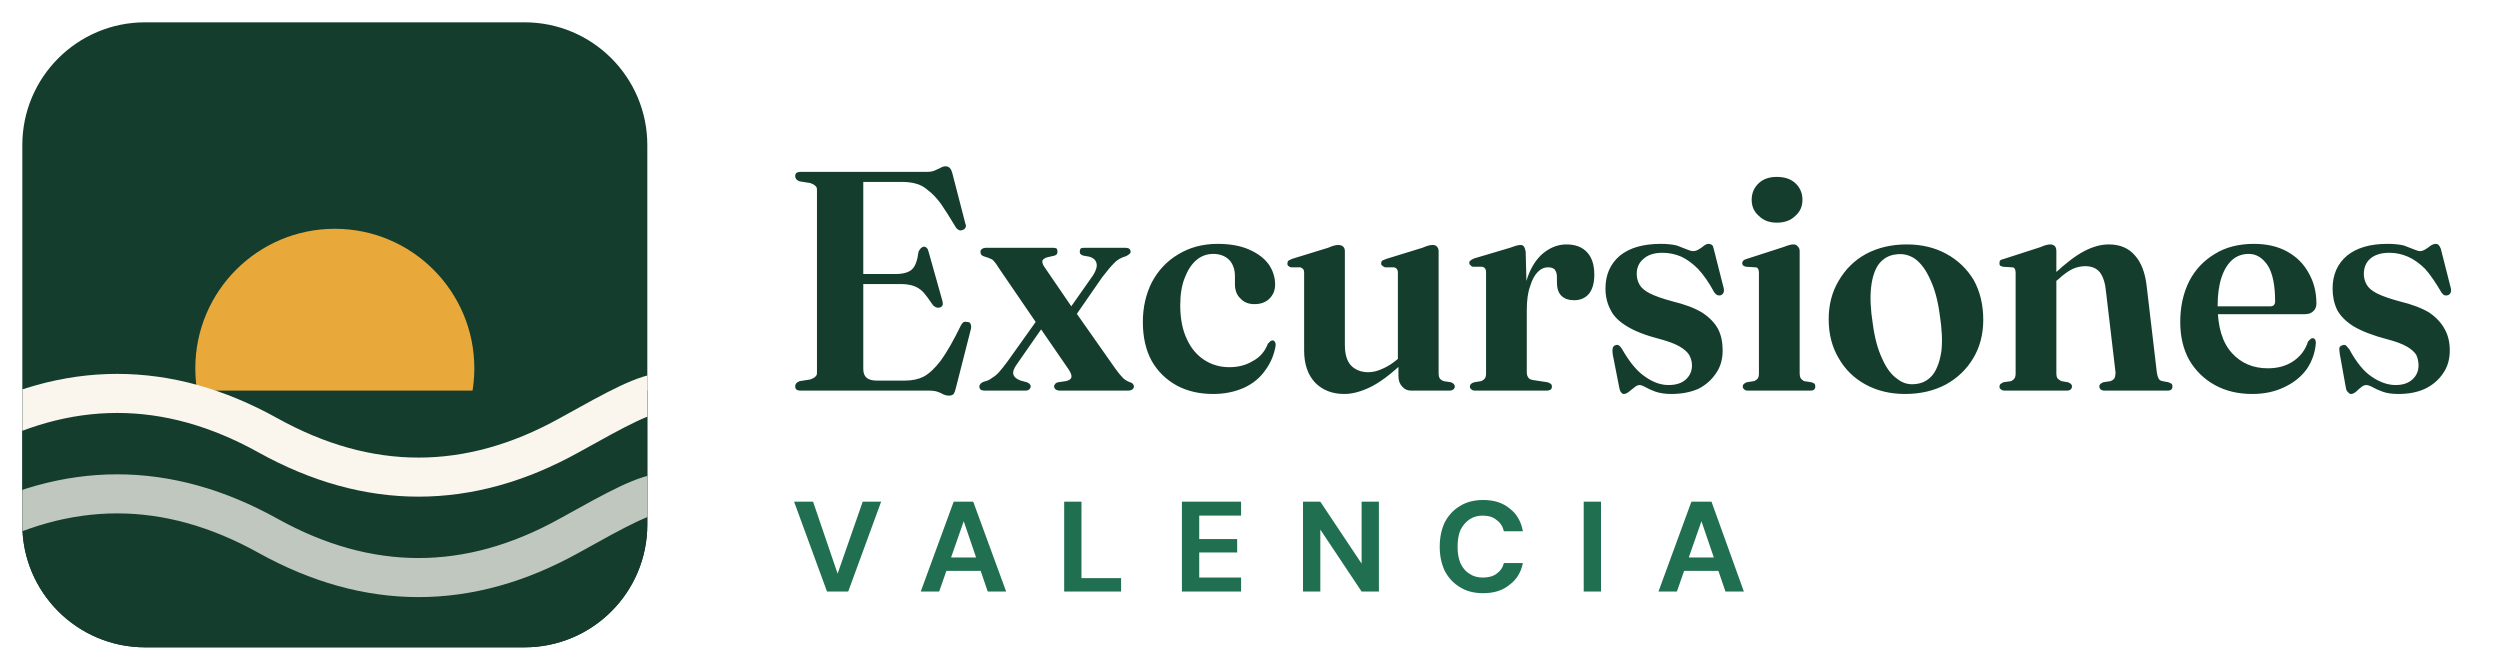
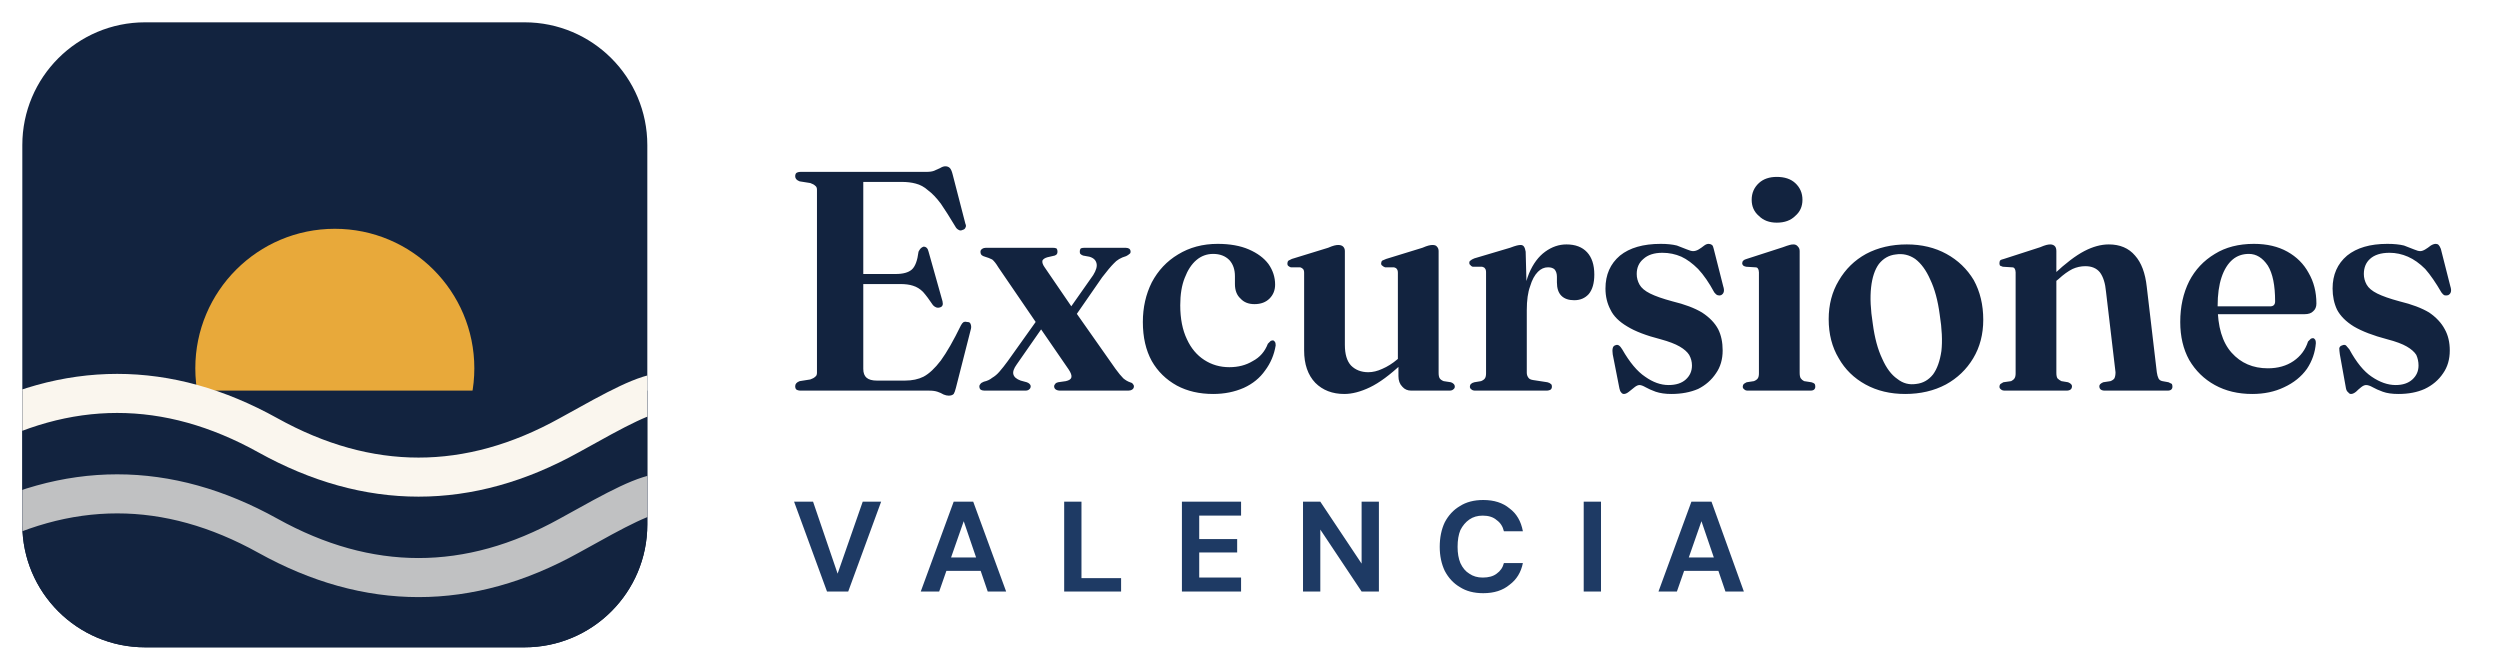
<svg xmlns="http://www.w3.org/2000/svg" viewBox="0 0 448 120" width="448" height="120" role="img" aria-label="Excursiones Valencia">
  <defs>
    <clipPath id="sello-c">
      <rect x="4" y="4" width="112" height="112" rx="22" />
    </clipPath>
  </defs>
-   <rect x="4" y="4" width="112" height="112" rx="22" fill="#143D2E" />
+   <rect x="4" y="4" width="112" height="112" rx="22" fill="#12233F" />
  <g clip-path="url(#sello-c)">
    <circle cx="60" cy="66" r="25" fill="#E8A93A" />
-     <rect x="0" y="70" width="120" height="50" fill="#143D2E" />
+     <rect x="0" y="70" width="120" height="50" fill="#12233F" />
    <path d="M-6 78 C 12 68, 30 68, 48 78 S 84 88, 102 78 S 120 68, 132 76" fill="none" stroke="#FAF6EE" stroke-width="7" stroke-linecap="round" />
    <path d="M-6 96 C 12 86, 30 86, 48 96 S 84 106, 102 96 S 120 86, 132 94" fill="none" stroke="#FAF6EE" stroke-width="7" stroke-linecap="round" opacity="0.75" />
  </g>
-   <path d="M152.3 50.9L152.3 49.1L160.5 49.1Q162.5 49.1 163.4 48.3Q164.3 47.5 164.6 45.1L164.6 45.1Q164.8 44.7 165.0 44.5Q165.2 44.3 165.5 44.2L165.5 44.2Q166.2 44.2 166.4 45.1L166.4 45.1L168.9 54.0Q169.0 54.5 168.9 54.7Q168.8 55.0 168.4 55.1L168.4 55.1Q168.1 55.2 167.8 55.1Q167.5 55.0 167.2 54.7L167.2 54.7Q166.2 53.2 165.4 52.3Q164.6 51.5 163.6 51.2Q162.7 50.9 161.3 50.9L161.3 50.9L152.3 50.9ZM142.5 31.6L142.5 31.6Q142.5 31.2 142.7 31.0Q143.0 30.8 143.5 30.8L143.5 30.8L166.0 30.8Q166.9 30.8 167.4 30.6Q168.0 30.3 168.5 30.1Q169.0 29.8 169.4 29.8L169.4 29.8Q169.9 29.8 170.2 30.1Q170.5 30.4 170.7 31.2L170.7 31.2L173.0 40.1Q173.2 40.5 173.0 40.8Q172.9 41.1 172.5 41.2L172.5 41.2Q172.1 41.4 171.8 41.2Q171.4 41.0 171.2 40.6L171.2 40.6Q169.7 38.1 168.6 36.5Q167.4 34.9 166.3 34.1Q165.3 33.2 164.1 32.9Q163.0 32.6 161.6 32.6L161.6 32.6L154.7 32.6L154.7 66.1Q154.7 67.2 155.3 67.7Q155.9 68.2 157.1 68.2L157.1 68.2L162.2 68.2Q164.1 68.2 165.5 67.5Q167.0 66.7 168.6 64.6Q170.2 62.4 172.2 58.3L172.2 58.3Q172.4 57.9 172.7 57.7Q173.0 57.6 173.3 57.7L173.3 57.7Q173.8 57.7 173.9 58.0Q174.1 58.4 174.0 58.9L174.0 58.9L171.3 69.5Q171.1 70.3 170.9 70.6Q170.6 70.9 170.0 70.9L170.0 70.9Q169.6 70.9 169.1 70.7Q168.6 70.4 168.0 70.2Q167.4 70 166.5 70L166.5 70L143.5 70Q143.0 70 142.7 69.8Q142.5 69.6 142.5 69.2L142.5 69.2Q142.5 68.6 143.3 68.3L143.3 68.3L145.2 68.0Q145.8 67.8 146.1 67.5Q146.4 67.3 146.4 66.8L146.4 66.8L146.4 34.0Q146.4 33.5 146.1 33.3Q145.8 33.0 145.2 32.8L145.2 32.8L143.3 32.5Q142.5 32.2 142.5 31.6ZM180.6 64.7L186.3 56.7L187.7 57.4L182.2 65.3Q181.4 66.4 181.6 67.1Q181.8 67.8 182.9 68.2L182.9 68.2L184.0 68.5Q184.3 68.6 184.5 68.8Q184.7 69.0 184.7 69.2L184.7 69.2Q184.7 69.6 184.4 69.8Q184.2 70.0 183.7 70.0L183.7 70.0L176.4 70.0Q176.0 70.0 175.7 69.8Q175.5 69.6 175.5 69.2L175.5 69.2Q175.5 69.0 175.7 68.8Q175.8 68.6 176.3 68.4L176.3 68.4Q177.2 68.2 177.8 67.7Q178.5 67.3 179.1 66.6Q179.8 65.8 180.6 64.7L180.6 64.7ZM187.2 47.9L187.2 47.9L192.6 55.8L192.8 56.0L199.9 66.1Q200.7 67.2 201.3 67.8Q201.9 68.3 202.5 68.5L202.5 68.5Q202.9 68.6 203.0 68.8Q203.2 69.0 203.2 69.2L203.2 69.2Q203.2 69.6 202.9 69.8Q202.6 70 202.2 70L202.2 70L190.0 70Q189.5 70 189.2 69.8Q188.9 69.6 188.9 69.2L188.9 69.2Q188.9 69.0 189.1 68.8Q189.2 68.6 189.6 68.5L189.6 68.5L191.0 68.3Q191.9 68.1 192.0 67.6Q192.1 67.1 191.5 66.2L191.5 66.2L186.0 58.2L185.8 58.0L178.9 47.9Q178.3 46.9 177.8 46.5Q177.2 46.2 176.5 46.0L176.5 46.0Q176.1 45.9 175.9 45.7Q175.7 45.5 175.7 45.1L175.7 45.1Q175.7 44.8 176.0 44.6Q176.3 44.4 176.7 44.4L176.7 44.4L188.6 44.4Q189 44.4 189.3 44.5Q189.5 44.7 189.5 45.1L189.5 45.1Q189.5 45.4 189.4 45.5Q189.3 45.7 189.0 45.8L189.0 45.8L187.7 46.1Q187.0 46.3 186.8 46.7Q186.7 47.2 187.2 47.9ZM197.5 49.7L192.1 57.5L190.7 56.7L195.9 49.3Q196.7 48.0 196.5 47.2Q196.3 46.3 195.2 46.0L195.2 46.0L194.1 45.8Q193.8 45.7 193.6 45.5Q193.5 45.4 193.5 45.1L193.5 45.1Q193.5 44.7 193.7 44.5Q194.0 44.4 194.4 44.4L194.4 44.4L201.7 44.4Q202.1 44.4 202.4 44.6Q202.6 44.8 202.6 45.1L202.6 45.1Q202.6 45.4 202.4 45.5Q202.2 45.7 201.8 45.9L201.8 45.9Q200.4 46.3 199.6 47.2Q198.8 48.0 197.5 49.7L197.5 49.7ZM228.5 51.0L228.5 51.0Q228.5 52.5 227.5 53.5Q226.5 54.5 224.8 54.5L224.8 54.5Q223.2 54.5 222.3 53.5Q221.3 52.6 221.3 50.9L221.3 50.9L221.3 49.5Q221.3 47.7 220.3 46.6Q219.2 45.5 217.4 45.5L217.4 45.5Q215.7 45.5 214.4 46.6Q213.1 47.7 212.3 49.8Q211.5 51.8 211.5 54.7L211.5 54.7Q211.5 58.3 212.7 60.8Q213.8 63.2 215.8 64.5Q217.8 65.8 220.3 65.8L220.3 65.8Q222.7 65.8 224.5 64.7Q226.4 63.7 227.2 61.6L227.2 61.6Q227.5 61.3 227.7 61.1Q227.9 61.0 228.1 61.0L228.1 61.0Q228.3 61.0 228.5 61.3Q228.6 61.5 228.6 61.9L228.6 61.9Q228.2 64.4 226.7 66.4Q225.3 68.4 222.9 69.5Q220.4 70.6 217.4 70.6L217.4 70.6Q213.7 70.6 210.9 69.1Q208.0 67.5 206.4 64.7Q204.8 61.8 204.8 57.7L204.8 57.7Q204.8 53.8 206.4 50.6Q208.1 47.4 211.1 45.6Q214.2 43.7 218.2 43.7L218.2 43.7Q221.5 43.7 223.8 44.7Q226.1 45.7 227.3 47.3Q228.5 49.0 228.5 51.0ZM250.6 67.4L250.6 67.4L250.6 65.0L250.5 64.9L250.5 48.9Q250.5 48.4 250.3 48.2Q250.2 48.0 249.8 47.9L249.8 47.9L248.2 47.9Q247.9 47.8 247.7 47.6Q247.5 47.5 247.5 47.2L247.5 47.2Q247.5 46.9 247.7 46.7Q247.9 46.6 248.4 46.4L248.4 46.4L254.9 44.4Q255.6 44.1 256.0 44.0Q256.4 43.9 256.7 43.9L256.7 43.9Q257.3 43.9 257.5 44.2Q257.8 44.5 257.8 45.0L257.8 45.0L257.8 66.8Q257.8 67.5 258.0 67.8Q258.2 68.1 258.7 68.3L258.7 68.3L260.0 68.5Q260.3 68.6 260.5 68.8Q260.7 69.0 260.7 69.3L260.7 69.3Q260.7 69.6 260.4 69.8Q260.2 70 259.7 70L259.7 70L252.9 70Q251.9 70 251.3 69.3Q250.6 68.6 250.6 67.4ZM233.7 62.8L233.7 62.8L233.7 48.9Q233.7 48.4 233.5 48.2Q233.3 48.0 233.0 47.9L233.0 47.9L231.3 47.9Q231 47.8 230.8 47.6Q230.7 47.5 230.7 47.2L230.7 47.2Q230.7 46.9 230.9 46.7Q231.1 46.6 231.5 46.4L231.5 46.4L238 44.4Q238.7 44.1 239.1 44.0Q239.5 43.9 239.8 43.9L239.8 43.9Q240.4 43.9 240.7 44.2Q241.0 44.5 241.0 45.0L241.0 45.0L241.0 61.8Q241.0 64.3 242.1 65.5Q243.3 66.7 245.2 66.7L245.2 66.7Q246.4 66.7 247.7 66.1Q249.1 65.5 250.4 64.4L250.4 64.4L251.5 63.4L252.3 64.3L251.2 65.2Q248.0 68.2 245.5 69.4Q243.0 70.6 240.9 70.6L240.9 70.6Q237.7 70.6 235.7 68.6Q233.7 66.5 233.7 62.8ZM273.6 55.6L272.9 55.6Q272.9 51.7 274.0 49.0Q275.1 46.4 276.9 45.1Q278.7 43.8 280.7 43.8L280.7 43.8Q283.1 43.8 284.4 45.2Q285.7 46.6 285.7 49.2L285.7 49.2Q285.7 51.5 284.7 52.7Q283.7 53.8 282.1 53.8L282.1 53.8Q280.6 53.8 279.8 53.0Q279.0 52.2 279.0 50.6L279.0 50.6L279.0 49.6Q279.0 48.8 278.6 48.3Q278.2 47.9 277.4 47.9L277.4 47.9Q276.4 47.9 275.6 48.7Q274.7 49.6 274.2 51.3Q273.6 52.9 273.6 55.6L273.6 55.6ZM273.4 45.1L273.4 45.1L273.6 52.8L273.6 66.8Q273.6 67.3 273.9 67.7Q274.1 68.0 274.7 68.1L274.7 68.1L277.3 68.5Q277.7 68.6 277.9 68.8Q278.1 68.9 278.1 69.3L278.1 69.3Q278.1 69.6 277.9 69.8Q277.6 70 277.1 70L277.1 70L264.4 70Q263.9 70 263.7 69.8Q263.4 69.6 263.4 69.3L263.4 69.3Q263.4 69.0 263.6 68.8Q263.8 68.6 264.2 68.5L264.2 68.5L265.4 68.3Q265.9 68.1 266.1 67.8Q266.3 67.5 266.3 66.9L266.3 66.9L266.3 48.8Q266.3 48.3 266.1 48.1Q266.0 47.9 265.6 47.8L265.6 47.8L263.9 47.8Q263.6 47.7 263.5 47.5Q263.3 47.4 263.3 47.1L263.3 47.1Q263.3 46.8 263.5 46.7Q263.7 46.5 264.2 46.3L264.2 46.3L270.6 44.4Q271.4 44.1 271.8 44.0Q272.2 43.9 272.5 43.9L272.5 43.9Q272.9 43.9 273.1 44.2Q273.3 44.5 273.4 45.1ZM299.0 69.0L299.0 69.0Q301.0 69.0 302.1 68.0Q303.2 67.0 303.2 65.5L303.2 65.5Q303.2 64.5 302.7 63.6Q302.2 62.8 301.0 62.1Q299.8 61.4 297.6 60.8L297.6 60.8Q293.7 59.8 291.6 58.5Q289.4 57.2 288.6 55.5Q287.7 53.8 287.7 51.7L287.7 51.7Q287.7 48.0 290.3 45.8Q292.9 43.7 297.6 43.7L297.6 43.7Q299.3 43.7 300.5 44.0Q301.6 44.4 302.3 44.7Q303.0 45.0 303.4 45.0L303.4 45.0Q303.9 45.0 304.4 44.7Q304.9 44.4 305.4 44.0Q305.8 43.7 306.2 43.7L306.2 43.7Q306.5 43.7 306.8 43.9Q307.0 44.1 307.1 44.6L307.1 44.6L308.8 51.3Q309.0 51.9 308.9 52.3Q308.8 52.7 308.4 52.9L308.4 52.9Q308.1 53.0 307.8 52.9Q307.5 52.8 307.2 52.4L307.2 52.4Q305.8 49.8 304.3 48.2Q302.8 46.7 301.3 46.0Q299.7 45.3 297.9 45.3L297.9 45.3Q295.7 45.3 294.5 46.4Q293.3 47.4 293.3 49.1L293.3 49.1Q293.3 50.1 293.8 51.0Q294.3 51.9 295.7 52.6Q297.1 53.3 299.7 54.0L299.7 54.0Q303.0 54.8 305.0 56.0Q307.0 57.3 307.9 59.0Q308.7 60.6 308.7 62.8L308.7 62.8Q308.7 65.2 307.5 66.9Q306.3 68.7 304.3 69.7Q302.2 70.6 299.5 70.6L299.5 70.6Q297.9 70.6 296.7 70.2Q295.6 69.8 294.9 69.4Q294.2 69.0 293.8 69.0L293.8 69.0Q293.4 69.0 292.9 69.4Q292.4 69.8 291.9 70.2Q291.4 70.6 291.0 70.6L291.0 70.6Q290.7 70.6 290.5 70.3Q290.3 70.1 290.2 69.6L290.2 69.6L289.0 63.5Q288.9 62.8 289.0 62.4Q289.1 62.0 289.4 61.9L289.4 61.9Q289.8 61.7 290.1 61.9Q290.4 62.1 290.7 62.6L290.7 62.6Q292.7 66.1 294.8 67.5Q296.9 69.0 299.0 69.0ZM322.5 45.0L322.5 45.0L322.5 66.8Q322.5 67.5 322.7 67.8Q322.9 68.1 323.3 68.3L323.3 68.3L324.6 68.5Q325.0 68.6 325.2 68.8Q325.3 69.0 325.3 69.3L325.3 69.3Q325.3 69.6 325.1 69.8Q324.9 70 324.4 70L324.4 70L313.2 70Q312.8 70 312.6 69.8Q312.3 69.6 312.3 69.3L312.3 69.3Q312.3 69.0 312.5 68.8Q312.6 68.7 313.0 68.5L313.0 68.5L314.3 68.3Q314.8 68.1 315.0 67.8Q315.2 67.5 315.2 66.9L315.2 66.9L315.2 48.8Q315.2 48.4 315.0 48.1Q314.9 47.9 314.5 47.9L314.5 47.9L312.9 47.8Q312.5 47.7 312.4 47.6Q312.2 47.4 312.2 47.2L312.2 47.2Q312.2 46.9 312.4 46.7Q312.6 46.5 313.0 46.4L313.0 46.4L319.5 44.3Q320.3 44.0 320.7 43.9Q321.0 43.8 321.4 43.8L321.4 43.8Q321.9 43.8 322.2 44.2Q322.5 44.5 322.5 45.0ZM318.4 39.9L318.4 39.9Q316.4 39.9 315.2 38.7Q313.9 37.6 313.9 35.8L313.9 35.8Q313.9 34.0 315.2 32.8Q316.4 31.7 318.4 31.7L318.4 31.7Q320.5 31.7 321.7 32.8Q323.0 34.0 323.0 35.8L323.0 35.8Q323.0 37.6 321.7 38.7Q320.5 39.9 318.4 39.9ZM341.7 43.8L341.7 43.8Q345.7 43.8 348.8 45.5Q351.9 47.2 353.7 50.2Q355.4 53.3 355.4 57.3L355.4 57.3Q355.4 61.2 353.6 64.2Q351.8 67.2 348.7 68.9Q345.5 70.6 341.4 70.6L341.4 70.6Q337.4 70.6 334.3 68.9Q331.2 67.2 329.5 64.2Q327.7 61.2 327.7 57.2L327.7 57.2Q327.7 53.3 329.5 50.3Q331.3 47.2 334.4 45.5Q337.6 43.8 341.7 43.8ZM343.4 68.8L343.4 68.8Q345.2 68.6 346.4 67.1Q347.5 65.6 347.9 62.9Q348.2 60.2 347.6 56.4L347.6 56.4Q347.1 52.6 345.9 50.1Q344.8 47.6 343.2 46.4Q341.6 45.3 339.7 45.6L339.7 45.6Q337.9 45.8 336.7 47.3Q335.6 48.8 335.3 51.5Q335.0 54.2 335.6 58.0L335.6 58.0Q336.1 61.8 337.3 64.3Q338.4 66.8 340.0 67.9Q341.5 69.1 343.4 68.8ZM368.5 45.0L368.5 45.0L368.5 66.8Q368.5 67.5 368.7 67.8Q369.0 68.1 369.4 68.3L369.4 68.3L370.6 68.5Q371.3 68.8 371.3 69.2L371.3 69.2Q371.3 70 370.3 70L370.3 70L359.3 70Q358.8 70 358.6 69.8Q358.3 69.6 358.3 69.3L358.3 69.3Q358.3 69.0 358.5 68.8Q358.7 68.7 359.0 68.5L359.0 68.5L360.4 68.3Q360.8 68.1 361.0 67.8Q361.2 67.5 361.2 66.9L361.2 66.9L361.2 48.8Q361.2 48.4 361.0 48.1Q360.9 47.9 360.5 47.9L360.5 47.9L358.9 47.8Q358.6 47.7 358.4 47.6Q358.3 47.4 358.3 47.2L358.3 47.2Q358.3 46.9 358.4 46.7Q358.6 46.5 359.1 46.4L359.1 46.4L365.6 44.3Q366.3 44.0 366.7 43.9Q367.1 43.8 367.4 43.8L367.4 43.8Q368.0 43.8 368.3 44.2Q368.5 44.5 368.5 45.0ZM368.9 50.0L367.8 50.9L367.0 50.0L368.1 49.1Q371.2 46.2 373.5 45.0Q375.8 43.8 377.9 43.8L377.9 43.8Q380.9 43.8 382.6 45.8Q384.3 47.7 384.7 51.4L384.7 51.4L386.5 66.7Q386.6 67.4 386.8 67.8Q387.0 68.2 387.5 68.3L387.5 68.3L388.6 68.5Q389.0 68.7 389.2 68.8Q389.3 69.0 389.3 69.3L389.3 69.3Q389.3 69.6 389.1 69.8Q388.9 70 388.4 70L388.4 70L377.2 70Q376.2 70 376.2 69.2L376.2 69.2Q376.2 68.8 376.9 68.5L376.9 68.5L378.2 68.3Q378.7 68.1 378.9 67.8Q379.1 67.4 379.1 66.7L379.1 66.7L377.4 52.3Q377.2 50.0 376.3 48.8Q375.4 47.7 373.7 47.7L373.7 47.7Q372.5 47.7 371.4 48.2Q370.2 48.8 368.9 50.0L368.9 50.0ZM415.1 54.4L415.1 54.4Q415.1 55.3 414.5 55.8Q414.0 56.3 413.0 56.3L413.0 56.3L395.6 56.3L395.6 54.9L406.8 54.9Q407.7 54.9 407.7 54.0L407.7 54.0Q407.7 49.7 406.4 47.6Q405.0 45.5 403.0 45.5L403.0 45.5Q401.3 45.5 400.1 46.5Q398.8 47.6 398.1 49.7Q397.4 51.8 397.4 54.8L397.4 54.8Q397.4 60.4 399.9 63.2Q402.4 66.0 406.4 66.0L406.4 66.0Q409.1 66.0 411.0 64.7Q412.9 63.4 413.6 61.2L413.6 61.2Q413.9 60.9 414.1 60.7Q414.3 60.6 414.5 60.6L414.5 60.6Q414.7 60.6 414.9 60.9Q415.0 61.1 415.0 61.5L415.0 61.5Q414.8 64.0 413.4 66.1Q411.9 68.2 409.3 69.4Q406.8 70.6 403.6 70.6L403.6 70.6Q399.8 70.6 396.9 69.0Q394.0 67.4 392.3 64.5Q390.7 61.6 390.7 57.7L390.7 57.7Q390.7 53.6 392.3 50.4Q393.9 47.3 396.9 45.5Q399.8 43.7 403.9 43.7L403.9 43.7Q407.4 43.7 409.9 45.1Q412.4 46.5 413.7 48.9Q415.1 51.3 415.1 54.4ZM429.3 69.0L429.3 69.0Q431.2 69.0 432.3 68.0Q433.4 67.0 433.4 65.5L433.4 65.5Q433.4 64.5 433.0 63.6Q432.5 62.8 431.3 62.1Q430.1 61.4 427.8 60.8L427.8 60.8Q424.0 59.8 421.8 58.5Q419.7 57.2 418.8 55.5Q418.0 53.8 418.0 51.7L418.0 51.7Q418.0 48.0 420.6 45.8Q423.2 43.7 427.8 43.7L427.8 43.7Q429.6 43.7 430.8 44.0Q431.9 44.4 432.6 44.7Q433.3 45.0 433.7 45.0L433.7 45.0Q434.1 45.0 434.6 44.7Q435.1 44.4 435.6 44.0Q436.1 43.7 436.5 43.7L436.5 43.7Q436.8 43.7 437.0 43.9Q437.2 44.1 437.4 44.6L437.4 44.6L439.1 51.3Q439.3 51.9 439.2 52.3Q439.1 52.7 438.7 52.9L438.7 52.9Q438.3 53.0 438.0 52.9Q437.8 52.8 437.5 52.4L437.5 52.4Q436.0 49.8 434.6 48.2Q433.1 46.7 431.5 46.0Q429.9 45.3 428.2 45.3L428.2 45.3Q425.9 45.3 424.7 46.4Q423.6 47.4 423.6 49.1L423.6 49.1Q423.6 50.1 424.1 51.0Q424.6 51.9 426.0 52.6Q427.4 53.3 430.0 54.0L430.0 54.0Q433.3 54.8 435.3 56.0Q437.2 57.3 438.1 59.0Q439.0 60.6 439.0 62.8L439.0 62.8Q439.0 65.2 437.8 66.9Q436.6 68.7 434.5 69.7Q432.5 70.6 429.8 70.6L429.8 70.6Q428.1 70.6 427.0 70.2Q425.9 69.8 425.2 69.4Q424.5 69.0 424.0 69.0L424.0 69.0Q423.6 69.0 423.1 69.4Q422.6 69.8 422.2 70.2Q421.7 70.6 421.3 70.6L421.3 70.6Q421.0 70.6 420.8 70.3Q420.5 70.1 420.4 69.6L420.4 69.6L419.3 63.5Q419.2 62.8 419.2 62.4Q419.3 62.0 419.7 61.9L419.7 61.9Q420.1 61.7 420.4 61.9Q420.6 62.1 421.0 62.6L421.0 62.6Q422.9 66.1 425.0 67.5Q427.2 69.0 429.3 69.0Z" fill="#143D2E" />
-   <path d="M152.0 106L148.2 106L142.3 89.9L145.7 89.9L150.1 102.8L150.1 102.8L154.6 89.9L157.9 89.9L152.0 106ZM168.3 106L165.0 106L170.9 89.9L174.4 89.9L180.3 106L177.0 106L172.7 93.4L172.7 93.4L168.3 106ZM177.4 102.3L167.6 102.3L168.4 99.9L176.6 99.9L177.4 102.3ZM200.9 106L190.7 106L190.7 89.9L193.8 89.9L193.8 103.6L200.9 103.6L200.9 106ZM222.4 106L211.8 106L211.8 89.9L222.4 89.9L222.4 92.4L214.9 92.4L214.9 96.6L221.7 96.6L221.7 99.0L214.9 99.0L214.9 103.5L222.4 103.5L222.4 106ZM236.6 106L233.5 106L233.5 89.9L236.6 89.9L244.0 101.0L244.0 101.0L244.0 89.9L247.1 89.9L247.1 106L244.0 106L236.6 94.9L236.6 94.9L236.6 106ZM265.8 106.3L265.8 106.3Q263.3 106.3 261.6 105.2Q259.9 104.2 258.9 102.3Q258.0 100.4 258.0 98.0L258.0 98.0Q258.0 95.5 258.9 93.6Q259.9 91.7 261.6 90.7Q263.3 89.6 265.8 89.6L265.8 89.6Q268.7 89.6 270.5 91.1Q272.4 92.5 272.9 95.2L272.9 95.2L269.5 95.2Q269.2 93.9 268.2 93.2Q267.3 92.4 265.7 92.4L265.7 92.4Q264.3 92.4 263.3 93.1Q262.3 93.8 261.7 95.0Q261.2 96.2 261.2 98.0L261.2 98.0Q261.2 99.7 261.7 100.9Q262.3 102.2 263.3 102.8Q264.3 103.5 265.7 103.5L265.7 103.5Q267.3 103.5 268.2 102.8Q269.2 102.1 269.5 100.9L269.5 100.9L272.9 100.9Q272.4 103.4 270.5 104.8Q268.7 106.3 265.8 106.3ZM286.9 106L283.8 106L283.8 89.9L286.9 89.9L286.9 106ZM300.5 106L297.2 106L303.1 89.9L306.7 89.9L312.5 106L309.2 106L304.9 93.4L304.9 93.4L300.5 106ZM309.7 102.3L299.8 102.3L300.7 99.9L308.9 99.9L309.7 102.3Z" fill="#1F6F50" />
+   <path d="M152.3 50.9L152.3 49.1L160.5 49.1Q162.5 49.1 163.4 48.3Q164.3 47.5 164.6 45.1L164.6 45.1Q164.8 44.7 165.0 44.5Q165.2 44.3 165.5 44.2L165.5 44.2Q166.2 44.2 166.4 45.1L166.4 45.1L168.9 54.0Q169.0 54.5 168.9 54.7Q168.8 55.0 168.4 55.1L168.4 55.1Q168.1 55.2 167.8 55.1Q167.5 55.0 167.2 54.7L167.2 54.7Q166.2 53.2 165.4 52.3Q164.6 51.5 163.6 51.2Q162.7 50.9 161.3 50.9L161.3 50.9L152.3 50.9ZM142.5 31.6L142.5 31.6Q142.5 31.2 142.7 31.0Q143.0 30.8 143.5 30.8L143.5 30.8L166.0 30.8Q166.9 30.8 167.4 30.6Q168.0 30.3 168.5 30.1Q169.0 29.8 169.4 29.8L169.4 29.8Q169.9 29.8 170.2 30.1Q170.5 30.4 170.7 31.2L170.7 31.2L173.0 40.1Q173.2 40.5 173.0 40.8Q172.9 41.1 172.5 41.2L172.5 41.2Q172.1 41.4 171.8 41.2Q171.4 41.0 171.2 40.6L171.2 40.6Q169.7 38.1 168.6 36.5Q167.4 34.9 166.3 34.1Q165.3 33.2 164.1 32.9Q163.0 32.6 161.6 32.6L161.6 32.6L154.7 32.6L154.7 66.1Q154.7 67.2 155.3 67.7Q155.9 68.2 157.1 68.2L157.1 68.2L162.2 68.2Q164.1 68.2 165.5 67.5Q167.0 66.7 168.6 64.6Q170.2 62.4 172.2 58.3L172.2 58.3Q172.4 57.9 172.7 57.7Q173.0 57.6 173.3 57.7L173.3 57.7Q173.8 57.7 173.9 58.0Q174.1 58.4 174.0 58.9L174.0 58.9L171.3 69.5Q171.1 70.3 170.9 70.6Q170.6 70.9 170.0 70.9L170.0 70.9Q169.6 70.9 169.1 70.7Q168.6 70.4 168.0 70.2Q167.4 70 166.5 70L166.5 70L143.5 70Q143.0 70 142.7 69.8Q142.5 69.6 142.5 69.2L142.5 69.2Q142.5 68.6 143.3 68.3L143.3 68.3L145.2 68.0Q145.8 67.8 146.1 67.5Q146.4 67.3 146.4 66.8L146.4 66.8L146.4 34.0Q146.4 33.5 146.1 33.3Q145.8 33.0 145.2 32.8L145.2 32.8L143.3 32.5Q142.5 32.2 142.5 31.6ZM180.6 64.7L186.3 56.7L187.7 57.4L182.2 65.3Q181.4 66.4 181.6 67.1Q181.8 67.8 182.9 68.2L182.9 68.2L184.0 68.5Q184.3 68.6 184.5 68.8Q184.7 69.0 184.7 69.2L184.7 69.2Q184.7 69.6 184.4 69.8Q184.2 70.0 183.7 70.0L183.7 70.0L176.4 70.0Q176.0 70.0 175.7 69.8Q175.5 69.6 175.5 69.2L175.5 69.2Q175.5 69.0 175.7 68.8Q175.8 68.6 176.3 68.4L176.3 68.4Q177.2 68.2 177.8 67.7Q178.5 67.3 179.1 66.6Q179.8 65.8 180.6 64.7L180.6 64.7ZM187.2 47.9L187.2 47.9L192.6 55.8L192.8 56.0L199.9 66.1Q200.7 67.2 201.3 67.8Q201.9 68.3 202.5 68.5L202.5 68.5Q202.9 68.6 203.0 68.8Q203.2 69.0 203.2 69.2L203.2 69.2Q203.2 69.6 202.9 69.8Q202.6 70 202.2 70L202.2 70L190.0 70Q189.5 70 189.2 69.8Q188.9 69.6 188.9 69.2L188.9 69.2Q188.9 69.0 189.1 68.8Q189.2 68.6 189.6 68.5L189.6 68.5L191.0 68.3Q191.9 68.1 192.0 67.6Q192.1 67.1 191.5 66.2L191.5 66.2L186.0 58.2L185.8 58.0L178.9 47.9Q178.3 46.9 177.8 46.5Q177.2 46.2 176.5 46.0L176.5 46.0Q176.1 45.9 175.9 45.7Q175.7 45.5 175.7 45.1L175.7 45.1Q175.7 44.8 176.0 44.6Q176.3 44.4 176.7 44.4L176.7 44.4L188.6 44.4Q189 44.4 189.3 44.5Q189.5 44.7 189.5 45.1L189.5 45.1Q189.5 45.4 189.4 45.5Q189.3 45.7 189.0 45.8L189.0 45.8L187.7 46.1Q187.0 46.3 186.8 46.7Q186.7 47.2 187.2 47.9ZM197.5 49.7L192.1 57.5L190.7 56.7L195.9 49.3Q196.7 48.0 196.5 47.2Q196.3 46.3 195.2 46.0L195.2 46.0L194.1 45.8Q193.8 45.7 193.6 45.5Q193.5 45.4 193.5 45.1L193.5 45.1Q193.5 44.7 193.7 44.5Q194.0 44.4 194.4 44.4L194.4 44.4L201.7 44.4Q202.1 44.4 202.4 44.6Q202.6 44.8 202.6 45.1L202.6 45.1Q202.6 45.4 202.4 45.5Q202.2 45.7 201.8 45.9L201.8 45.9Q200.4 46.3 199.6 47.2Q198.8 48.0 197.5 49.7L197.5 49.7ZM228.5 51.0L228.5 51.0Q228.5 52.5 227.5 53.5Q226.5 54.5 224.8 54.5L224.8 54.5Q223.2 54.5 222.3 53.5Q221.3 52.6 221.3 50.9L221.3 50.9L221.3 49.5Q221.3 47.7 220.3 46.6Q219.2 45.5 217.4 45.5L217.4 45.5Q215.7 45.5 214.4 46.6Q213.1 47.7 212.3 49.8Q211.5 51.8 211.5 54.7L211.5 54.7Q211.5 58.3 212.7 60.8Q213.8 63.2 215.8 64.5Q217.8 65.8 220.3 65.8L220.3 65.8Q222.7 65.8 224.5 64.7Q226.4 63.7 227.2 61.6L227.2 61.6Q227.5 61.3 227.7 61.1Q227.9 61.0 228.1 61.0L228.1 61.0Q228.3 61.0 228.5 61.3Q228.6 61.5 228.6 61.9L228.6 61.9Q228.2 64.4 226.7 66.4Q225.3 68.4 222.9 69.5Q220.4 70.6 217.4 70.6L217.4 70.6Q213.7 70.6 210.9 69.1Q208.0 67.5 206.4 64.7Q204.8 61.8 204.8 57.7L204.8 57.7Q204.8 53.8 206.4 50.6Q208.1 47.4 211.1 45.6Q214.2 43.7 218.2 43.7L218.2 43.7Q221.5 43.7 223.8 44.7Q226.1 45.7 227.3 47.3Q228.5 49.0 228.5 51.0ZM250.6 67.4L250.6 67.4L250.6 65.0L250.5 64.9L250.5 48.9Q250.5 48.4 250.3 48.2Q250.2 48.0 249.8 47.9L249.8 47.9L248.2 47.9Q247.9 47.8 247.7 47.6Q247.5 47.5 247.5 47.2L247.5 47.2Q247.5 46.9 247.7 46.7Q247.9 46.6 248.4 46.4L248.4 46.4L254.9 44.4Q255.6 44.1 256.0 44.0Q256.4 43.9 256.7 43.9L256.7 43.9Q257.3 43.9 257.5 44.2Q257.8 44.5 257.8 45.0L257.8 45.0L257.8 66.8Q257.8 67.5 258.0 67.8Q258.2 68.1 258.7 68.3L258.7 68.3L260.0 68.5Q260.3 68.6 260.5 68.8Q260.7 69.0 260.7 69.3L260.7 69.3Q260.7 69.6 260.4 69.8Q260.2 70 259.7 70L259.7 70L252.9 70Q251.9 70 251.3 69.3Q250.6 68.6 250.6 67.4ZM233.7 62.8L233.7 62.8L233.7 48.9Q233.7 48.4 233.5 48.2Q233.3 48.0 233.0 47.9L233.0 47.9L231.3 47.9Q231 47.8 230.8 47.6Q230.7 47.5 230.7 47.2L230.7 47.2Q230.7 46.9 230.9 46.7Q231.1 46.6 231.5 46.4L231.5 46.4L238 44.4Q238.7 44.1 239.1 44.0Q239.5 43.9 239.8 43.9L239.8 43.9Q240.4 43.9 240.7 44.2Q241.0 44.5 241.0 45.0L241.0 45.0L241.0 61.8Q241.0 64.3 242.1 65.5Q243.3 66.7 245.2 66.7L245.2 66.7Q246.4 66.7 247.7 66.1Q249.1 65.5 250.4 64.4L250.4 64.4L251.5 63.4L252.3 64.3L251.2 65.2Q248.0 68.2 245.5 69.4Q243.0 70.6 240.9 70.6L240.9 70.6Q237.7 70.6 235.7 68.6Q233.7 66.5 233.7 62.8ZM273.6 55.6L272.9 55.6Q272.9 51.7 274.0 49.0Q275.1 46.4 276.9 45.1Q278.7 43.8 280.7 43.8L280.7 43.8Q283.1 43.8 284.4 45.2Q285.7 46.6 285.7 49.2L285.7 49.2Q285.7 51.5 284.7 52.7Q283.7 53.8 282.1 53.8L282.1 53.8Q280.6 53.8 279.8 53.0Q279.0 52.2 279.0 50.6L279.0 50.6L279.0 49.6Q279.0 48.8 278.6 48.3Q278.2 47.9 277.4 47.9L277.4 47.9Q276.4 47.9 275.6 48.7Q274.7 49.6 274.2 51.3Q273.6 52.9 273.6 55.6L273.6 55.6ZM273.4 45.1L273.4 45.1L273.6 52.8L273.6 66.8Q273.6 67.3 273.9 67.7Q274.1 68.0 274.7 68.1L274.7 68.1L277.3 68.5Q277.7 68.6 277.9 68.8Q278.1 68.9 278.1 69.3L278.1 69.3Q278.1 69.6 277.9 69.8Q277.6 70 277.1 70L277.1 70L264.4 70Q263.9 70 263.7 69.8Q263.4 69.6 263.4 69.3L263.4 69.3Q263.4 69.0 263.6 68.8Q263.8 68.6 264.2 68.5L264.2 68.5L265.4 68.3Q265.9 68.1 266.1 67.8Q266.3 67.5 266.3 66.9L266.3 66.9L266.3 48.8Q266.3 48.3 266.1 48.1Q266.0 47.9 265.6 47.8L265.6 47.8L263.9 47.8Q263.6 47.7 263.5 47.5Q263.3 47.4 263.3 47.1L263.3 47.1Q263.3 46.8 263.5 46.7Q263.7 46.5 264.2 46.3L264.2 46.3L270.6 44.4Q271.4 44.1 271.8 44.0Q272.2 43.9 272.5 43.9L272.5 43.9Q272.9 43.9 273.1 44.2Q273.3 44.5 273.4 45.1ZM299.0 69.0L299.0 69.0Q301.0 69.0 302.1 68.0Q303.2 67.0 303.2 65.5L303.2 65.5Q303.2 64.5 302.7 63.6Q302.2 62.8 301.0 62.1Q299.8 61.4 297.6 60.8L297.6 60.8Q293.7 59.8 291.6 58.5Q289.4 57.2 288.6 55.5Q287.7 53.8 287.7 51.7L287.7 51.7Q287.7 48.0 290.3 45.8Q292.9 43.7 297.6 43.7L297.6 43.7Q299.3 43.7 300.5 44.0Q301.6 44.4 302.3 44.7Q303.0 45.0 303.4 45.0L303.4 45.0Q303.9 45.0 304.4 44.7Q304.9 44.4 305.4 44.0Q305.8 43.7 306.2 43.7L306.2 43.7Q306.5 43.7 306.8 43.9Q307.0 44.1 307.1 44.6L307.1 44.6L308.8 51.3Q309.0 51.9 308.9 52.3Q308.8 52.7 308.4 52.9L308.4 52.9Q308.1 53.0 307.8 52.9Q307.5 52.8 307.2 52.4L307.2 52.4Q305.8 49.8 304.3 48.2Q302.8 46.7 301.3 46.0Q299.7 45.3 297.9 45.3L297.9 45.3Q295.7 45.3 294.5 46.4Q293.3 47.4 293.3 49.1L293.3 49.1Q293.3 50.1 293.8 51.0Q294.3 51.9 295.7 52.6Q297.1 53.3 299.7 54.0L299.7 54.0Q303.0 54.8 305.0 56.0Q307.0 57.3 307.9 59.0Q308.7 60.6 308.7 62.8L308.7 62.8Q308.7 65.2 307.5 66.9Q306.3 68.7 304.3 69.7Q302.2 70.6 299.5 70.6L299.5 70.6Q297.9 70.6 296.7 70.2Q295.6 69.8 294.9 69.4Q294.2 69.0 293.8 69.0L293.8 69.0Q293.4 69.0 292.9 69.4Q292.4 69.8 291.9 70.2Q291.4 70.6 291.0 70.6L291.0 70.6Q290.7 70.6 290.5 70.3Q290.3 70.1 290.2 69.6L290.2 69.6L289.0 63.5Q288.9 62.8 289.0 62.4Q289.1 62.0 289.4 61.9L289.4 61.9Q289.8 61.7 290.1 61.9Q290.4 62.1 290.7 62.6L290.7 62.6Q292.7 66.1 294.8 67.5Q296.9 69.0 299.0 69.0ZM322.5 45.0L322.5 45.0L322.5 66.8Q322.5 67.5 322.7 67.8Q322.9 68.1 323.3 68.3L323.3 68.3L324.6 68.5Q325.0 68.6 325.2 68.8Q325.3 69.0 325.3 69.3L325.3 69.3Q325.3 69.6 325.1 69.8Q324.9 70 324.4 70L324.4 70L313.2 70Q312.8 70 312.6 69.8Q312.3 69.6 312.3 69.3L312.3 69.3Q312.3 69.0 312.5 68.8Q312.6 68.7 313.0 68.5L313.0 68.5L314.3 68.3Q314.8 68.1 315.0 67.8Q315.2 67.5 315.2 66.9L315.2 66.9L315.2 48.8Q315.2 48.4 315.0 48.1Q314.9 47.9 314.5 47.9L314.5 47.9L312.9 47.8Q312.5 47.7 312.4 47.6Q312.2 47.4 312.2 47.2L312.2 47.2Q312.2 46.9 312.4 46.7Q312.6 46.5 313.0 46.4L313.0 46.4L319.5 44.3Q320.3 44.0 320.7 43.9Q321.0 43.8 321.4 43.8L321.4 43.8Q321.9 43.8 322.2 44.2Q322.5 44.5 322.5 45.0ZM318.4 39.9L318.4 39.9Q316.4 39.9 315.2 38.7Q313.9 37.6 313.9 35.8L313.9 35.8Q313.9 34.0 315.2 32.8Q316.4 31.7 318.4 31.7L318.4 31.7Q320.5 31.7 321.7 32.8Q323.0 34.0 323.0 35.8L323.0 35.8Q323.0 37.6 321.7 38.7Q320.5 39.9 318.4 39.9ZM341.7 43.8L341.7 43.8Q345.7 43.8 348.8 45.5Q351.9 47.2 353.7 50.2Q355.4 53.3 355.4 57.3L355.4 57.3Q355.4 61.2 353.6 64.2Q351.8 67.2 348.7 68.9Q345.5 70.6 341.4 70.6L341.4 70.6Q337.4 70.6 334.3 68.9Q331.2 67.2 329.5 64.2Q327.7 61.2 327.7 57.2L327.7 57.2Q327.7 53.3 329.5 50.3Q331.3 47.2 334.4 45.5Q337.6 43.8 341.7 43.8ZM343.4 68.8L343.4 68.8Q345.2 68.6 346.4 67.1Q347.5 65.6 347.9 62.9Q348.2 60.2 347.6 56.4L347.6 56.4Q347.1 52.6 345.9 50.1Q344.8 47.6 343.2 46.4Q341.6 45.3 339.7 45.6L339.7 45.6Q337.9 45.8 336.7 47.3Q335.6 48.8 335.3 51.5Q335.0 54.2 335.6 58.0L335.6 58.0Q336.1 61.8 337.3 64.3Q338.4 66.8 340.0 67.9Q341.5 69.1 343.4 68.8ZM368.5 45.0L368.5 45.0L368.5 66.8Q368.5 67.5 368.7 67.8Q369.0 68.1 369.4 68.3L369.4 68.3L370.6 68.5Q371.3 68.8 371.3 69.2L371.3 69.2Q371.3 70 370.3 70L370.3 70L359.3 70Q358.8 70 358.6 69.8Q358.3 69.6 358.3 69.3L358.3 69.3Q358.3 69.0 358.5 68.8Q358.7 68.7 359.0 68.5L359.0 68.5L360.4 68.3Q360.8 68.1 361.0 67.8Q361.2 67.5 361.2 66.9L361.2 66.9L361.2 48.8Q361.2 48.4 361.0 48.1Q360.9 47.9 360.5 47.9L360.5 47.9L358.9 47.8Q358.6 47.7 358.4 47.6Q358.3 47.4 358.3 47.2L358.3 47.2Q358.3 46.9 358.4 46.7Q358.6 46.5 359.1 46.4L359.1 46.4L365.6 44.3Q366.3 44.0 366.7 43.9Q367.1 43.8 367.4 43.8L367.4 43.8Q368.0 43.8 368.3 44.2Q368.5 44.5 368.5 45.0ZM368.9 50.0L367.8 50.9L367.0 50.0L368.1 49.1Q371.2 46.2 373.5 45.0Q375.8 43.8 377.9 43.8L377.9 43.8Q380.9 43.8 382.6 45.8Q384.3 47.7 384.7 51.4L384.7 51.4L386.5 66.7Q386.6 67.4 386.8 67.8Q387.0 68.2 387.5 68.3L387.5 68.3L388.6 68.5Q389.0 68.7 389.2 68.8Q389.3 69.0 389.3 69.3L389.3 69.3Q389.3 69.6 389.1 69.8Q388.9 70 388.4 70L388.4 70L377.2 70Q376.2 70 376.2 69.2L376.2 69.2Q376.2 68.8 376.9 68.5L376.9 68.5L378.2 68.3Q378.7 68.1 378.9 67.8Q379.1 67.4 379.1 66.7L379.1 66.7L377.4 52.3Q377.2 50.0 376.3 48.8Q375.4 47.7 373.7 47.7L373.7 47.7Q372.5 47.7 371.4 48.2Q370.2 48.8 368.9 50.0L368.9 50.0ZM415.1 54.4L415.1 54.4Q415.1 55.3 414.5 55.8Q414.0 56.3 413.0 56.3L413.0 56.3L395.6 56.3L395.6 54.9L406.8 54.9Q407.7 54.9 407.7 54.0L407.7 54.0Q407.7 49.7 406.4 47.6Q405.0 45.5 403.0 45.5L403.0 45.5Q401.3 45.5 400.1 46.5Q398.8 47.6 398.1 49.7Q397.4 51.8 397.4 54.8L397.4 54.8Q397.4 60.4 399.9 63.2Q402.4 66.0 406.4 66.0L406.4 66.0Q409.1 66.0 411.0 64.7Q412.9 63.4 413.6 61.2L413.6 61.2Q413.9 60.9 414.1 60.7Q414.3 60.6 414.5 60.6L414.5 60.6Q414.7 60.6 414.9 60.9Q415.0 61.1 415.0 61.5L415.0 61.5Q414.8 64.0 413.4 66.1Q411.9 68.2 409.3 69.4Q406.8 70.6 403.6 70.6L403.6 70.6Q399.8 70.6 396.9 69.0Q394.0 67.4 392.3 64.5Q390.7 61.6 390.7 57.7L390.7 57.7Q390.7 53.6 392.3 50.4Q393.9 47.3 396.9 45.5Q399.8 43.7 403.9 43.7L403.9 43.7Q407.4 43.7 409.9 45.1Q412.4 46.5 413.7 48.9Q415.1 51.3 415.1 54.4ZM429.3 69.0L429.3 69.0Q431.2 69.0 432.3 68.0Q433.4 67.0 433.4 65.5L433.4 65.5Q433.4 64.5 433.0 63.6Q432.5 62.8 431.3 62.1Q430.1 61.4 427.8 60.8L427.8 60.8Q424.0 59.8 421.8 58.5Q419.7 57.2 418.8 55.5Q418.0 53.8 418.0 51.7L418.0 51.7Q418.0 48.0 420.6 45.8Q423.2 43.7 427.8 43.7L427.8 43.7Q429.6 43.7 430.8 44.0Q431.9 44.4 432.6 44.7Q433.3 45.0 433.7 45.0L433.7 45.0Q434.1 45.0 434.6 44.7Q435.1 44.4 435.6 44.0Q436.1 43.7 436.5 43.7L436.5 43.7Q436.8 43.7 437.0 43.9Q437.2 44.1 437.4 44.6L437.4 44.6L439.1 51.3Q439.3 51.9 439.2 52.3Q439.1 52.7 438.7 52.9L438.7 52.9Q438.3 53.0 438.0 52.9Q437.8 52.8 437.5 52.4L437.5 52.4Q436.0 49.8 434.6 48.2Q433.1 46.7 431.5 46.0Q429.9 45.3 428.2 45.3L428.2 45.3Q425.9 45.3 424.7 46.4Q423.6 47.4 423.6 49.1L423.6 49.1Q423.6 50.1 424.1 51.0Q424.6 51.9 426.0 52.6Q427.4 53.3 430.0 54.0L430.0 54.0Q433.3 54.8 435.3 56.0Q437.2 57.3 438.1 59.0Q439.0 60.6 439.0 62.8L439.0 62.8Q439.0 65.2 437.8 66.9Q436.6 68.7 434.5 69.7Q432.5 70.6 429.8 70.6L429.8 70.6Q428.1 70.6 427.0 70.2Q425.9 69.8 425.2 69.4Q424.5 69.0 424.0 69.0L424.0 69.0Q423.6 69.0 423.1 69.4Q422.6 69.8 422.2 70.2Q421.7 70.6 421.3 70.6L421.3 70.6Q421.0 70.6 420.8 70.3Q420.5 70.1 420.4 69.6L420.4 69.6L419.3 63.5Q419.2 62.8 419.2 62.4Q419.3 62.0 419.7 61.9L419.7 61.9Q420.1 61.7 420.4 61.9Q420.6 62.1 421.0 62.6L421.0 62.6Q422.9 66.1 425.0 67.5Q427.2 69.0 429.3 69.0Z" fill="#12233F" />
+   <path d="M152.0 106L148.2 106L142.3 89.9L145.7 89.9L150.1 102.8L150.1 102.8L154.6 89.9L157.9 89.9L152.0 106ZM168.3 106L165.0 106L170.9 89.9L174.4 89.9L180.3 106L177.0 106L172.7 93.4L172.7 93.4L168.3 106ZM177.4 102.3L167.6 102.3L168.4 99.9L176.6 99.9L177.4 102.3ZM200.9 106L190.7 106L190.7 89.9L193.8 89.9L193.8 103.6L200.9 103.6L200.9 106ZM222.4 106L211.8 106L211.8 89.9L222.4 89.9L222.4 92.4L214.9 92.4L214.9 96.6L221.7 96.6L221.7 99.0L214.9 99.0L214.9 103.5L222.4 103.5L222.4 106ZM236.6 106L233.5 106L233.5 89.9L236.6 89.9L244.0 101.0L244.0 101.0L244.0 89.9L247.1 89.9L247.1 106L244.0 106L236.6 94.9L236.6 94.9L236.6 106ZM265.8 106.3L265.8 106.3Q263.3 106.3 261.6 105.2Q259.9 104.2 258.9 102.3Q258.0 100.4 258.0 98.0L258.0 98.0Q258.0 95.5 258.9 93.6Q259.9 91.7 261.6 90.7Q263.3 89.6 265.8 89.6L265.8 89.6Q268.7 89.6 270.5 91.1Q272.4 92.5 272.9 95.2L272.9 95.2L269.5 95.2Q269.2 93.9 268.2 93.2Q267.3 92.4 265.7 92.4L265.7 92.4Q264.3 92.4 263.3 93.1Q262.3 93.8 261.7 95.0Q261.2 96.2 261.2 98.0L261.2 98.0Q261.2 99.7 261.7 100.9Q262.3 102.2 263.3 102.8Q264.3 103.5 265.7 103.5L265.7 103.5Q267.3 103.5 268.2 102.8Q269.2 102.1 269.5 100.9L269.5 100.9L272.9 100.9Q272.4 103.4 270.5 104.8Q268.7 106.3 265.8 106.3ZM286.9 106L283.8 106L283.8 89.9L286.9 89.9L286.9 106ZM300.5 106L297.2 106L303.1 89.9L306.7 89.9L312.5 106L309.2 106L304.9 93.4L304.9 93.4L300.5 106ZM309.7 102.3L299.8 102.3L300.7 99.9L308.9 99.9L309.7 102.3Z" fill="#1E3A64" />
</svg>
